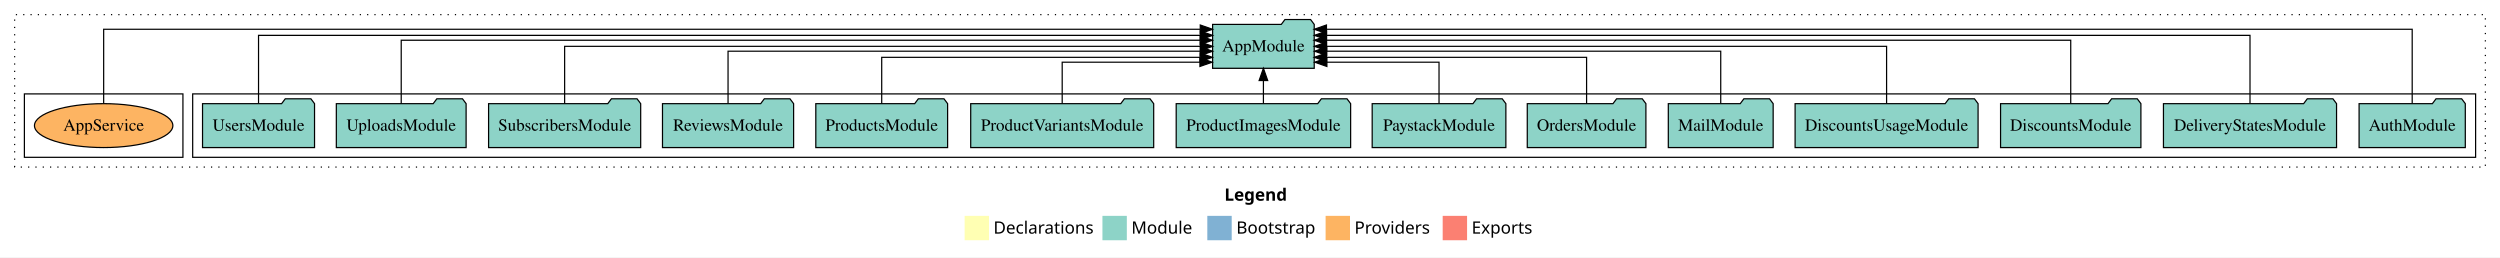
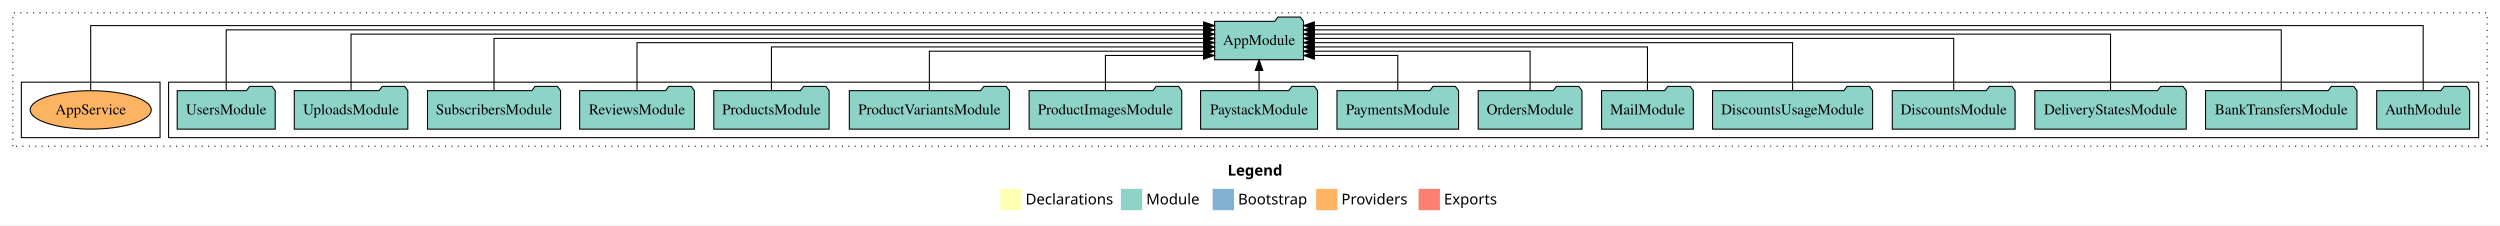
- <svg xmlns="http://www.w3.org/2000/svg" width="2050pt" height="211pt" viewBox="0.00 0.00 2050.00 211.00">
+ <svg xmlns="http://www.w3.org/2000/svg" width="2343pt" height="211pt" viewBox="0.00 0.00 2343.00 211.00">
  <g id="graph0" class="graph" transform="scale(1 1) rotate(0) translate(4 207)">
-     <polygon fill="white" stroke="transparent" points="-4,4 -4,-207 2046,-207 2046,4 -4,4" />
-     <text text-anchor="start" x="1000.01" y="-42.4" font-family="Times-12" font-weight="bold" font-size="14.00">Legend</text>
-     <polygon fill="#ffffb3" stroke="transparent" points="787,-10 787,-30 807,-30 807,-10 787,-10" />
-     <text text-anchor="start" x="810.63" y="-15.4" font-family="Times-12" font-size="14.00">  Declarations</text>
-     <polygon fill="#8dd3c7" stroke="transparent" points="900,-10 900,-30 920,-30 920,-10 900,-10" />
-     <text text-anchor="start" x="923.73" y="-15.4" font-family="Times-12" font-size="14.00">  Module</text>
-     <polygon fill="#80b1d3" stroke="transparent" points="986,-10 986,-30 1006,-30 1006,-10 986,-10" />
-     <text text-anchor="start" x="1009.78" y="-15.4" font-family="Times-12" font-size="14.00">  Bootstrap</text>
-     <polygon fill="#fdb462" stroke="transparent" points="1083,-10 1083,-30 1103,-30 1103,-10 1083,-10" />
-     <text text-anchor="start" x="1106.67" y="-15.4" font-family="Times-12" font-size="14.00">  Providers</text>
-     <polygon fill="#fb8072" stroke="transparent" points="1179,-10 1179,-30 1199,-30 1199,-10 1179,-10" />
-     <text text-anchor="start" x="1202.73" y="-15.4" font-family="Times-12" font-size="14.00">  Exports</text>
+     <polygon fill="white" stroke="transparent" points="-4,4 -4,-207 2339,-207 2339,4 -4,4" />
+     <text text-anchor="start" x="1146.51" y="-42.4" font-family="Times-12" font-weight="bold" font-size="14.00">Legend</text>
+     <polygon fill="#ffffb3" stroke="transparent" points="933.5,-10 933.5,-30 953.5,-30 953.5,-10 933.5,-10" />
+     <text text-anchor="start" x="957.13" y="-15.4" font-family="Times-12" font-size="14.00">  Declarations</text>
+     <polygon fill="#8dd3c7" stroke="transparent" points="1046.5,-10 1046.5,-30 1066.5,-30 1066.5,-10 1046.5,-10" />
+     <text text-anchor="start" x="1070.23" y="-15.4" font-family="Times-12" font-size="14.00">  Module</text>
+     <polygon fill="#80b1d3" stroke="transparent" points="1132.5,-10 1132.5,-30 1152.5,-30 1152.5,-10 1132.5,-10" />
+     <text text-anchor="start" x="1156.28" y="-15.4" font-family="Times-12" font-size="14.00">  Bootstrap</text>
+     <polygon fill="#fdb462" stroke="transparent" points="1229.5,-10 1229.5,-30 1249.5,-30 1249.5,-10 1229.5,-10" />
+     <text text-anchor="start" x="1253.17" y="-15.4" font-family="Times-12" font-size="14.00">  Providers</text>
+     <polygon fill="#fb8072" stroke="transparent" points="1325.5,-10 1325.5,-30 1345.5,-30 1345.5,-10 1325.5,-10" />
+     <text text-anchor="start" x="1349.23" y="-15.4" font-family="Times-12" font-size="14.00">  Exports</text>
    <g id="clust1" class="cluster">
-       <polygon fill="none" stroke="black" stroke-dasharray="1,5" points="8,-70 8,-195 2034,-195 2034,-70 8,-70" />
+       <polygon fill="none" stroke="black" stroke-dasharray="1,5" points="8,-70 8,-195 2327,-195 2327,-70 8,-70" />
    </g>
    <g id="clust3" class="cluster">
-       <polygon fill="none" stroke="black" points="154,-78 154,-130 2026,-130 2026,-78 154,-78" />
+       <polygon fill="none" stroke="black" points="154,-78 154,-130 2319,-130 2319,-78 154,-78" />
    </g>
    <g id="clust6" class="cluster">
      <polygon fill="none" stroke="black" points="16,-78 16,-130 146,-130 146,-78 16,-78" />
    </g>
    <g id="node1" class="node">
-       <polygon fill="#8dd3c7" stroke="black" points="2017.55,-122 2014.55,-126 1993.55,-126 1990.55,-122 1930.45,-122 1930.45,-86 2017.55,-86 2017.55,-122" />
-       <text text-anchor="middle" x="1974" y="-99.8" font-family="Times,serif" font-size="14.00">AuthModule</text>
+       <polygon fill="#8dd3c7" stroke="black" points="2310.55,-122 2307.55,-126 2286.55,-126 2283.55,-122 2223.45,-122 2223.45,-86 2310.55,-86 2310.55,-122" />
+       <text text-anchor="middle" x="2267" y="-99.8" font-family="Times,serif" font-size="14.00">AuthModule</text>
    </g>
-     <g id="node15" class="node">
-       <polygon fill="#8dd3c7" stroke="black" points="1073.66,-187 1070.66,-191 1049.66,-191 1046.66,-187 990.34,-187 990.34,-151 1073.66,-151 1073.66,-187" />
-       <text text-anchor="middle" x="1032" y="-164.8" font-family="Times,serif" font-size="14.00">AppModule</text>
+     <g id="node17" class="node">
+       <polygon fill="#8dd3c7" stroke="black" points="1217.66,-187 1214.66,-191 1193.66,-191 1190.66,-187 1134.34,-187 1134.34,-151 1217.66,-151 1217.66,-187" />
+       <text text-anchor="middle" x="1176" y="-164.8" font-family="Times,serif" font-size="14.00">AppModule</text>
    </g>
    <g id="edge1" class="edge">
-       <path fill="none" stroke="black" d="M1974,-122.32C1974,-145.66 1974,-183 1974,-183 1974,-183 1083.69,-183 1083.69,-183" />
-       <polygon fill="black" stroke="black" points="1083.69,-179.5 1073.69,-183 1083.69,-186.5 1083.69,-179.5" />
+       <path fill="none" stroke="black" d="M2267,-122.32C2267,-145.66 2267,-183 2267,-183 2267,-183 1227.77,-183 1227.77,-183" />
+       <polygon fill="black" stroke="black" points="1227.77,-179.5 1217.77,-183 1227.77,-186.5 1227.77,-179.5" />
    </g>
    <g id="node2" class="node">
-       <polygon fill="#8dd3c7" stroke="black" points="1911.97,-122 1908.97,-126 1887.97,-126 1884.97,-122 1770.03,-122 1770.03,-86 1911.97,-86 1911.97,-122" />
-       <text text-anchor="middle" x="1841" y="-99.8" font-family="Times,serif" font-size="14.00">DeliveryStatesModule</text>
+       <polygon fill="#8dd3c7" stroke="black" points="2204.95,-122 2201.95,-126 2180.95,-126 2177.95,-122 2063.05,-122 2063.05,-86 2204.95,-86 2204.95,-122" />
+       <text text-anchor="middle" x="2134" y="-99.8" font-family="Times,serif" font-size="14.00">BankTransfersModule</text>
    </g>
    <g id="edge2" class="edge">
-       <path fill="none" stroke="black" d="M1841,-122.29C1841,-144.21 1841,-178 1841,-178 1841,-178 1083.79,-178 1083.79,-178" />
-       <polygon fill="black" stroke="black" points="1083.79,-174.5 1073.79,-178 1083.79,-181.5 1083.79,-174.5" />
+       <path fill="none" stroke="black" d="M2134,-122.16C2134,-144.35 2134,-179 2134,-179 2134,-179 1227.78,-179 1227.78,-179" />
+       <polygon fill="black" stroke="black" points="1227.78,-175.5 1217.78,-179 1227.78,-182.5 1227.78,-175.5" />
    </g>
    <g id="node3" class="node">
-       <polygon fill="#8dd3c7" stroke="black" points="1751.54,-122 1748.54,-126 1727.54,-126 1724.54,-122 1636.46,-122 1636.46,-86 1751.54,-86 1751.54,-122" />
-       <text text-anchor="middle" x="1694" y="-99.8" font-family="Times,serif" font-size="14.00">DiscountsModule</text>
+       <polygon fill="#8dd3c7" stroke="black" points="2044.97,-122 2041.97,-126 2020.97,-126 2017.97,-122 1903.03,-122 1903.03,-86 2044.97,-86 2044.97,-122" />
+       <text text-anchor="middle" x="1974" y="-99.8" font-family="Times,serif" font-size="14.00">DeliveryStatesModule</text>
    </g>
    <g id="edge3" class="edge">
-       <path fill="none" stroke="black" d="M1694,-122.03C1694,-142.77 1694,-174 1694,-174 1694,-174 1083.66,-174 1083.66,-174" />
-       <polygon fill="black" stroke="black" points="1083.66,-170.5 1073.66,-174 1083.66,-177.5 1083.66,-170.5" />
+       <path fill="none" stroke="black" d="M1974,-122.28C1974,-143.32 1974,-175 1974,-175 1974,-175 1227.78,-175 1227.78,-175" />
+       <polygon fill="black" stroke="black" points="1227.78,-171.5 1217.78,-175 1227.78,-178.5 1227.78,-171.5" />
    </g>
    <g id="node4" class="node">
-       <polygon fill="#8dd3c7" stroke="black" points="1618.02,-122 1615.02,-126 1594.02,-126 1591.02,-122 1467.98,-122 1467.98,-86 1618.02,-86 1618.02,-122" />
-       <text text-anchor="middle" x="1543" y="-99.8" font-family="Times,serif" font-size="14.00">DiscountsUsageModule</text>
+       <polygon fill="#8dd3c7" stroke="black" points="1884.54,-122 1881.54,-126 1860.54,-126 1857.54,-122 1769.46,-122 1769.46,-86 1884.54,-86 1884.54,-122" />
+       <text text-anchor="middle" x="1827" y="-99.8" font-family="Times,serif" font-size="14.00">DiscountsModule</text>
    </g>
    <g id="edge4" class="edge">
-       <path fill="none" stroke="black" d="M1543,-122.11C1543,-141.34 1543,-169 1543,-169 1543,-169 1083.82,-169 1083.82,-169" />
-       <polygon fill="black" stroke="black" points="1083.82,-165.5 1073.82,-169 1083.82,-172.5 1083.82,-165.5" />
+       <path fill="none" stroke="black" d="M1827,-122.31C1827,-142.15 1827,-171 1827,-171 1827,-171 1227.71,-171 1227.71,-171" />
+       <polygon fill="black" stroke="black" points="1227.71,-167.5 1217.71,-171 1227.71,-174.5 1227.71,-167.5" />
    </g>
    <g id="node5" class="node">
-       <polygon fill="#8dd3c7" stroke="black" points="1449.99,-122 1446.99,-126 1425.99,-126 1422.99,-122 1364.01,-122 1364.01,-86 1449.99,-86 1449.99,-122" />
-       <text text-anchor="middle" x="1407" y="-99.8" font-family="Times,serif" font-size="14.00">MailModule</text>
+       <polygon fill="#8dd3c7" stroke="black" points="1751.02,-122 1748.02,-126 1727.02,-126 1724.02,-122 1600.98,-122 1600.98,-86 1751.02,-86 1751.02,-122" />
+       <text text-anchor="middle" x="1676" y="-99.8" font-family="Times,serif" font-size="14.00">DiscountsUsageModule</text>
    </g>
    <g id="edge5" class="edge">
-       <path fill="none" stroke="black" d="M1407,-122.3C1407,-140.27 1407,-165 1407,-165 1407,-165 1083.93,-165 1083.93,-165" />
-       <polygon fill="black" stroke="black" points="1083.93,-161.5 1073.93,-165 1083.93,-168.5 1083.93,-161.5" />
+       <path fill="none" stroke="black" d="M1676,-122.22C1676,-140.83 1676,-167 1676,-167 1676,-167 1227.77,-167 1227.77,-167" />
+       <polygon fill="black" stroke="black" points="1227.77,-163.5 1217.77,-167 1227.77,-170.5 1227.77,-163.5" />
    </g>
    <g id="node6" class="node">
-       <polygon fill="#8dd3c7" stroke="black" points="1345.64,-122 1342.64,-126 1321.64,-126 1318.64,-122 1248.36,-122 1248.36,-86 1345.64,-86 1345.64,-122" />
-       <text text-anchor="middle" x="1297" y="-99.8" font-family="Times,serif" font-size="14.00">OrdersModule</text>
+       <polygon fill="#8dd3c7" stroke="black" points="1582.99,-122 1579.99,-126 1558.99,-126 1555.99,-122 1497.01,-122 1497.01,-86 1582.99,-86 1582.99,-122" />
+       <text text-anchor="middle" x="1540" y="-99.8" font-family="Times,serif" font-size="14.00">MailModule</text>
    </g>
    <g id="edge6" class="edge">
-       <path fill="none" stroke="black" d="M1297,-122.03C1297,-138.4 1297,-160 1297,-160 1297,-160 1083.7,-160 1083.7,-160" />
-       <polygon fill="black" stroke="black" points="1083.7,-156.5 1073.7,-160 1083.7,-163.5 1083.7,-156.5" />
+       <path fill="none" stroke="black" d="M1540,-122.02C1540,-139.37 1540,-163 1540,-163 1540,-163 1227.76,-163 1227.76,-163" />
+       <polygon fill="black" stroke="black" points="1227.76,-159.5 1217.76,-163 1227.76,-166.5 1227.76,-159.5" />
    </g>
    <g id="node7" class="node">
+       <polygon fill="#8dd3c7" stroke="black" points="1478.64,-122 1475.64,-126 1454.64,-126 1451.64,-122 1381.36,-122 1381.36,-86 1478.64,-86 1478.64,-122" />
+       <text text-anchor="middle" x="1430" y="-99.8" font-family="Times,serif" font-size="14.00">OrdersModule</text>
+     </g>
+     <g id="edge7" class="edge">
+       <path fill="none" stroke="black" d="M1430,-122.01C1430,-138.05 1430,-159 1430,-159 1430,-159 1227.66,-159 1227.66,-159" />
+       <polygon fill="black" stroke="black" points="1227.66,-155.5 1217.66,-159 1227.66,-162.5 1227.66,-155.5" />
+     </g>
+     <g id="node8" class="node">
+       <polygon fill="#8dd3c7" stroke="black" points="1362.99,-122 1359.99,-126 1338.99,-126 1335.99,-122 1249.01,-122 1249.01,-86 1362.99,-86 1362.99,-122" />
+       <text text-anchor="middle" x="1306" y="-99.8" font-family="Times,serif" font-size="14.00">PaymentsModule</text>
+     </g>
+     <g id="edge8" class="edge">
+       <path fill="none" stroke="black" d="M1306,-122.12C1306,-136.78 1306,-155 1306,-155 1306,-155 1227.85,-155 1227.85,-155" />
+       <polygon fill="black" stroke="black" points="1227.85,-151.5 1217.85,-155 1227.85,-158.5 1227.85,-151.5" />
+     </g>
+     <g id="node9" class="node">
      <polygon fill="#8dd3c7" stroke="black" points="1230.81,-122 1227.81,-126 1206.81,-126 1203.81,-122 1121.19,-122 1121.19,-86 1230.81,-86 1230.81,-122" />
      <text text-anchor="middle" x="1176" y="-99.8" font-family="Times,serif" font-size="14.00">PaystackModule</text>
    </g>
-     <g id="edge7" class="edge">
-       <path fill="none" stroke="black" d="M1176,-122.19C1176,-137.18 1176,-156 1176,-156 1176,-156 1084.04,-156 1084.04,-156" />
-       <polygon fill="black" stroke="black" points="1084.04,-152.5 1074.04,-156 1084.04,-159.5 1084.04,-152.5" />
+     <g id="edge9" class="edge">
+       <path fill="none" stroke="black" d="M1176,-122.11C1176,-122.11 1176,-140.99 1176,-140.99" />
+       <polygon fill="black" stroke="black" points="1172.5,-140.99 1176,-150.99 1179.5,-140.99 1172.5,-140.99" />
    </g>
-     <g id="node8" class="node">
+     <g id="node10" class="node">
      <polygon fill="#8dd3c7" stroke="black" points="1103.52,-122 1100.52,-126 1079.52,-126 1076.52,-122 960.48,-122 960.48,-86 1103.52,-86 1103.52,-122" />
      <text text-anchor="middle" x="1032" y="-99.8" font-family="Times,serif" font-size="14.00">ProductImagesModule</text>
    </g>
-     <g id="edge8" class="edge">
-       <path fill="none" stroke="black" d="M1032,-122.11C1032,-122.11 1032,-140.99 1032,-140.99" />
-       <polygon fill="black" stroke="black" points="1028.5,-140.99 1032,-150.99 1035.5,-140.99 1028.5,-140.99" />
+     <g id="edge10" class="edge">
+       <path fill="none" stroke="black" d="M1032,-122.12C1032,-136.78 1032,-155 1032,-155 1032,-155 1123.96,-155 1123.96,-155" />
+       <polygon fill="black" stroke="black" points="1123.96,-158.5 1133.96,-155 1123.96,-151.5 1123.96,-158.5" />
    </g>
-     <g id="node9" class="node">
+     <g id="node11" class="node">
      <polygon fill="#8dd3c7" stroke="black" points="942.02,-122 939.02,-126 918.02,-126 915.02,-122 791.98,-122 791.98,-86 942.02,-86 942.02,-122" />
      <text text-anchor="middle" x="867" y="-99.8" font-family="Times,serif" font-size="14.00">ProductVariantsModule</text>
    </g>
-     <g id="edge9" class="edge">
-       <path fill="none" stroke="black" d="M867,-122.19C867,-137.18 867,-156 867,-156 867,-156 979.94,-156 979.94,-156" />
-       <polygon fill="black" stroke="black" points="979.94,-159.5 989.94,-156 979.94,-152.5 979.94,-159.5" />
+     <g id="edge11" class="edge">
+       <path fill="none" stroke="black" d="M867,-122.01C867,-138.05 867,-159 867,-159 867,-159 1124.33,-159 1124.33,-159" />
+       <polygon fill="black" stroke="black" points="1124.33,-162.5 1134.33,-159 1124.33,-155.5 1124.33,-162.5" />
    </g>
-     <g id="node10" class="node">
+     <g id="node12" class="node">
      <polygon fill="#8dd3c7" stroke="black" points="773.04,-122 770.04,-126 749.04,-126 746.04,-122 664.96,-122 664.96,-86 773.04,-86 773.04,-122" />
      <text text-anchor="middle" x="719" y="-99.8" font-family="Times,serif" font-size="14.00">ProductsModule</text>
    </g>
-     <g id="edge10" class="edge">
-       <path fill="none" stroke="black" d="M719,-122.03C719,-138.4 719,-160 719,-160 719,-160 980.11,-160 980.11,-160" />
-       <polygon fill="black" stroke="black" points="980.11,-163.5 990.11,-160 980.11,-156.5 980.11,-163.5" />
+     <g id="edge12" class="edge">
+       <path fill="none" stroke="black" d="M719,-122.02C719,-139.37 719,-163 719,-163 719,-163 1124.23,-163 1124.23,-163" />
+       <polygon fill="black" stroke="black" points="1124.23,-166.5 1134.23,-163 1124.23,-159.5 1124.23,-166.5" />
    </g>
-     <g id="node11" class="node">
+     <g id="node13" class="node">
      <polygon fill="#8dd3c7" stroke="black" points="646.76,-122 643.76,-126 622.76,-126 619.76,-122 539.24,-122 539.24,-86 646.76,-86 646.76,-122" />
      <text text-anchor="middle" x="593" y="-99.8" font-family="Times,serif" font-size="14.00">ReviewsModule</text>
    </g>
-     <g id="edge11" class="edge">
-       <path fill="none" stroke="black" d="M593,-122.3C593,-140.27 593,-165 593,-165 593,-165 980.3,-165 980.3,-165" />
-       <polygon fill="black" stroke="black" points="980.3,-168.5 990.3,-165 980.3,-161.5 980.3,-168.5" />
+     <g id="edge13" class="edge">
+       <path fill="none" stroke="black" d="M593,-122.22C593,-140.83 593,-167 593,-167 593,-167 1124.07,-167 1124.07,-167" />
+       <polygon fill="black" stroke="black" points="1124.07,-170.5 1134.07,-167 1124.07,-163.5 1124.07,-170.5" />
    </g>
-     <g id="node12" class="node">
+     <g id="node14" class="node">
      <polygon fill="#8dd3c7" stroke="black" points="521.36,-122 518.36,-126 497.36,-126 494.36,-122 396.64,-122 396.64,-86 521.36,-86 521.36,-122" />
      <text text-anchor="middle" x="459" y="-99.8" font-family="Times,serif" font-size="14.00">SubscribersModule</text>
    </g>
-     <g id="edge12" class="edge">
-       <path fill="none" stroke="black" d="M459,-122.11C459,-141.34 459,-169 459,-169 459,-169 980.33,-169 980.33,-169" />
-       <polygon fill="black" stroke="black" points="980.33,-172.5 990.33,-169 980.33,-165.5 980.33,-172.5" />
+     <g id="edge14" class="edge">
+       <path fill="none" stroke="black" d="M459,-122.31C459,-142.15 459,-171 459,-171 459,-171 1124.09,-171 1124.09,-171" />
+       <polygon fill="black" stroke="black" points="1124.09,-174.5 1134.09,-171 1124.09,-167.5 1124.09,-174.5" />
    </g>
-     <g id="node13" class="node">
+     <g id="node15" class="node">
      <polygon fill="#8dd3c7" stroke="black" points="378.21,-122 375.21,-126 354.21,-126 351.21,-122 271.79,-122 271.79,-86 378.21,-86 378.21,-122" />
      <text text-anchor="middle" x="325" y="-99.8" font-family="Times,serif" font-size="14.00">UploadsModule</text>
    </g>
-     <g id="edge13" class="edge">
-       <path fill="none" stroke="black" d="M325,-122.03C325,-142.77 325,-174 325,-174 325,-174 980.15,-174 980.15,-174" />
-       <polygon fill="black" stroke="black" points="980.15,-177.5 990.15,-174 980.15,-170.5 980.15,-177.5" />
+     <g id="edge15" class="edge">
+       <path fill="none" stroke="black" d="M325,-122.28C325,-143.32 325,-175 325,-175 325,-175 1124.09,-175 1124.09,-175" />
+       <polygon fill="black" stroke="black" points="1124.09,-178.5 1134.09,-175 1124.09,-171.5 1124.09,-178.5" />
    </g>
-     <g id="node14" class="node">
+     <g id="node16" class="node">
      <polygon fill="#8dd3c7" stroke="black" points="253.92,-122 250.92,-126 229.92,-126 226.92,-122 162.08,-122 162.08,-86 253.92,-86 253.92,-122" />
      <text text-anchor="middle" x="208" y="-99.8" font-family="Times,serif" font-size="14.00">UsersModule</text>
    </g>
-     <g id="edge14" class="edge">
-       <path fill="none" stroke="black" d="M208,-122.29C208,-144.21 208,-178 208,-178 208,-178 980.29,-178 980.29,-178" />
-       <polygon fill="black" stroke="black" points="980.29,-181.5 990.29,-178 980.29,-174.5 980.29,-181.5" />
+     <g id="edge16" class="edge">
+       <path fill="none" stroke="black" d="M208,-122.16C208,-144.35 208,-179 208,-179 208,-179 1124.1,-179 1124.1,-179" />
+       <polygon fill="black" stroke="black" points="1124.1,-182.5 1134.1,-179 1124.1,-175.5 1124.1,-182.5" />
    </g>
-     <g id="node16" class="node">
+     <g id="node18" class="node">
      <ellipse fill="#fdb462" stroke="black" cx="81" cy="-104" rx="56.74" ry="18" />
      <text text-anchor="middle" x="81" y="-99.8" font-family="Times,serif" font-size="14.00">AppService</text>
    </g>
-     <g id="edge15" class="edge">
-       <path fill="none" stroke="black" d="M81,-122.32C81,-145.66 81,-183 81,-183 81,-183 980.22,-183 980.22,-183" />
-       <polygon fill="black" stroke="black" points="980.22,-186.5 990.22,-183 980.22,-179.5 980.22,-186.5" />
+     <g id="edge17" class="edge">
+       <path fill="none" stroke="black" d="M81,-122.32C81,-145.66 81,-183 81,-183 81,-183 1124.08,-183 1124.08,-183" />
+       <polygon fill="black" stroke="black" points="1124.08,-186.5 1134.08,-183 1124.08,-179.5 1124.08,-186.5" />
    </g>
  </g>
</svg>
